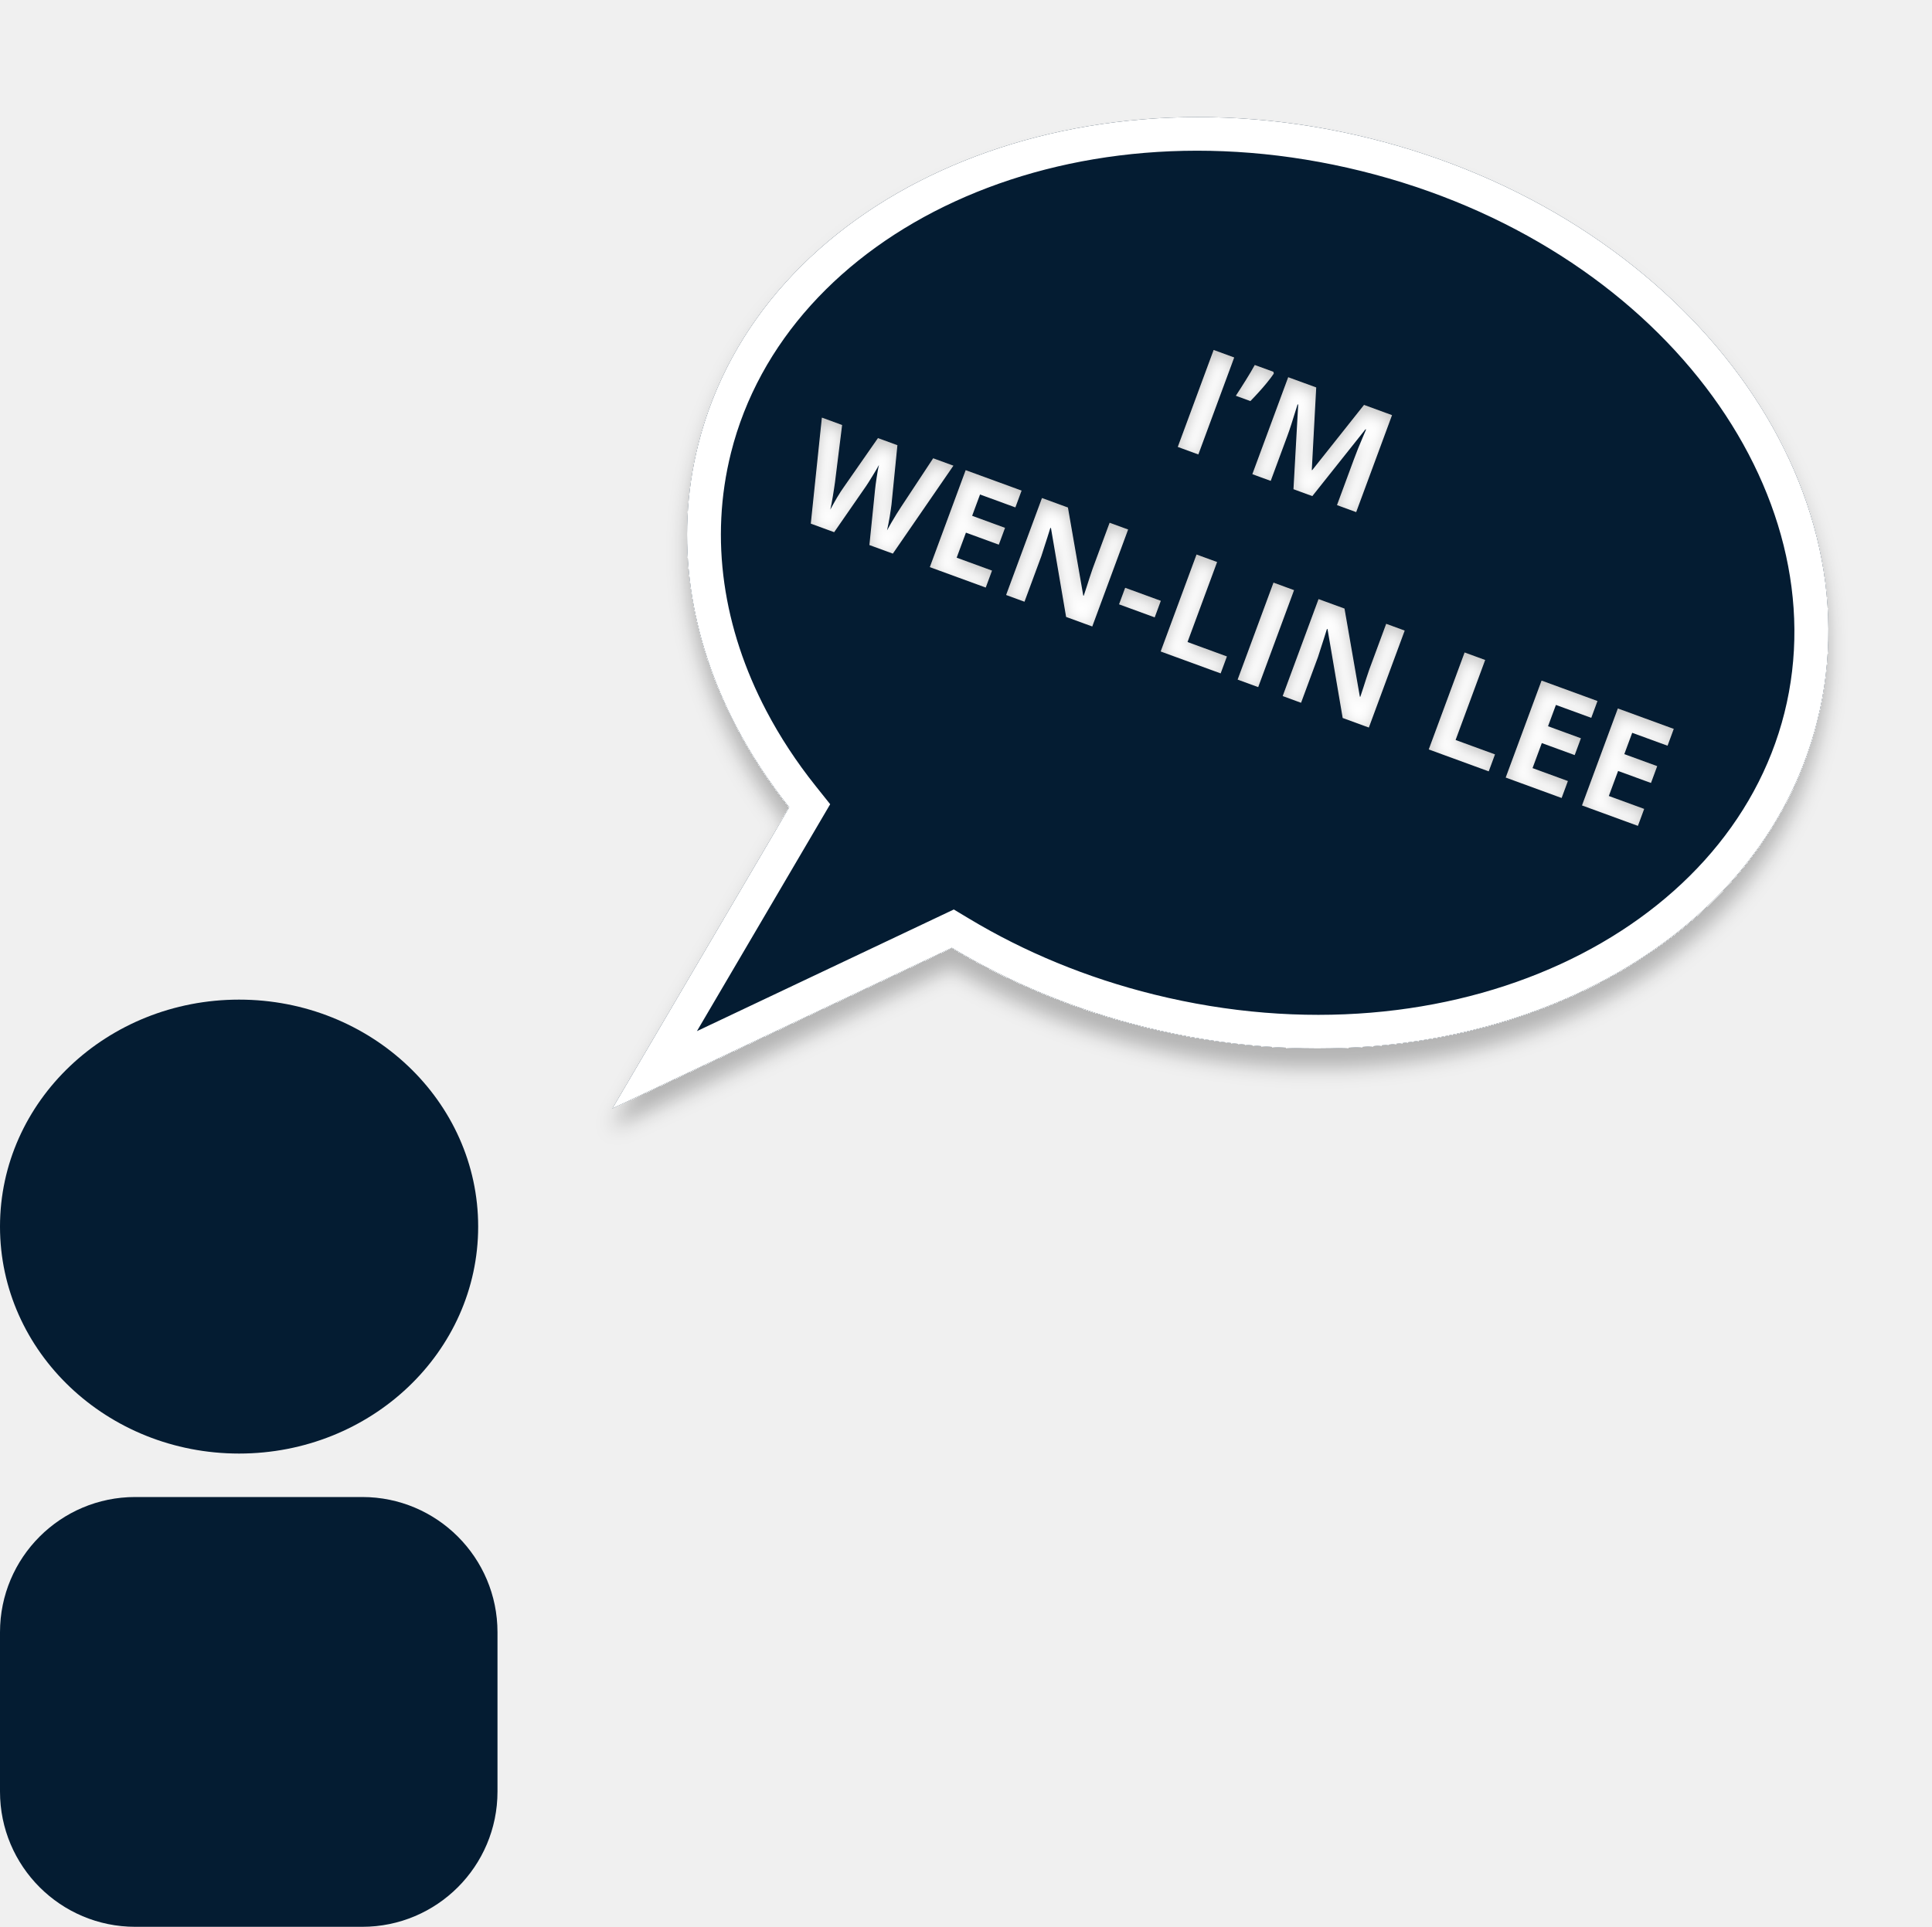
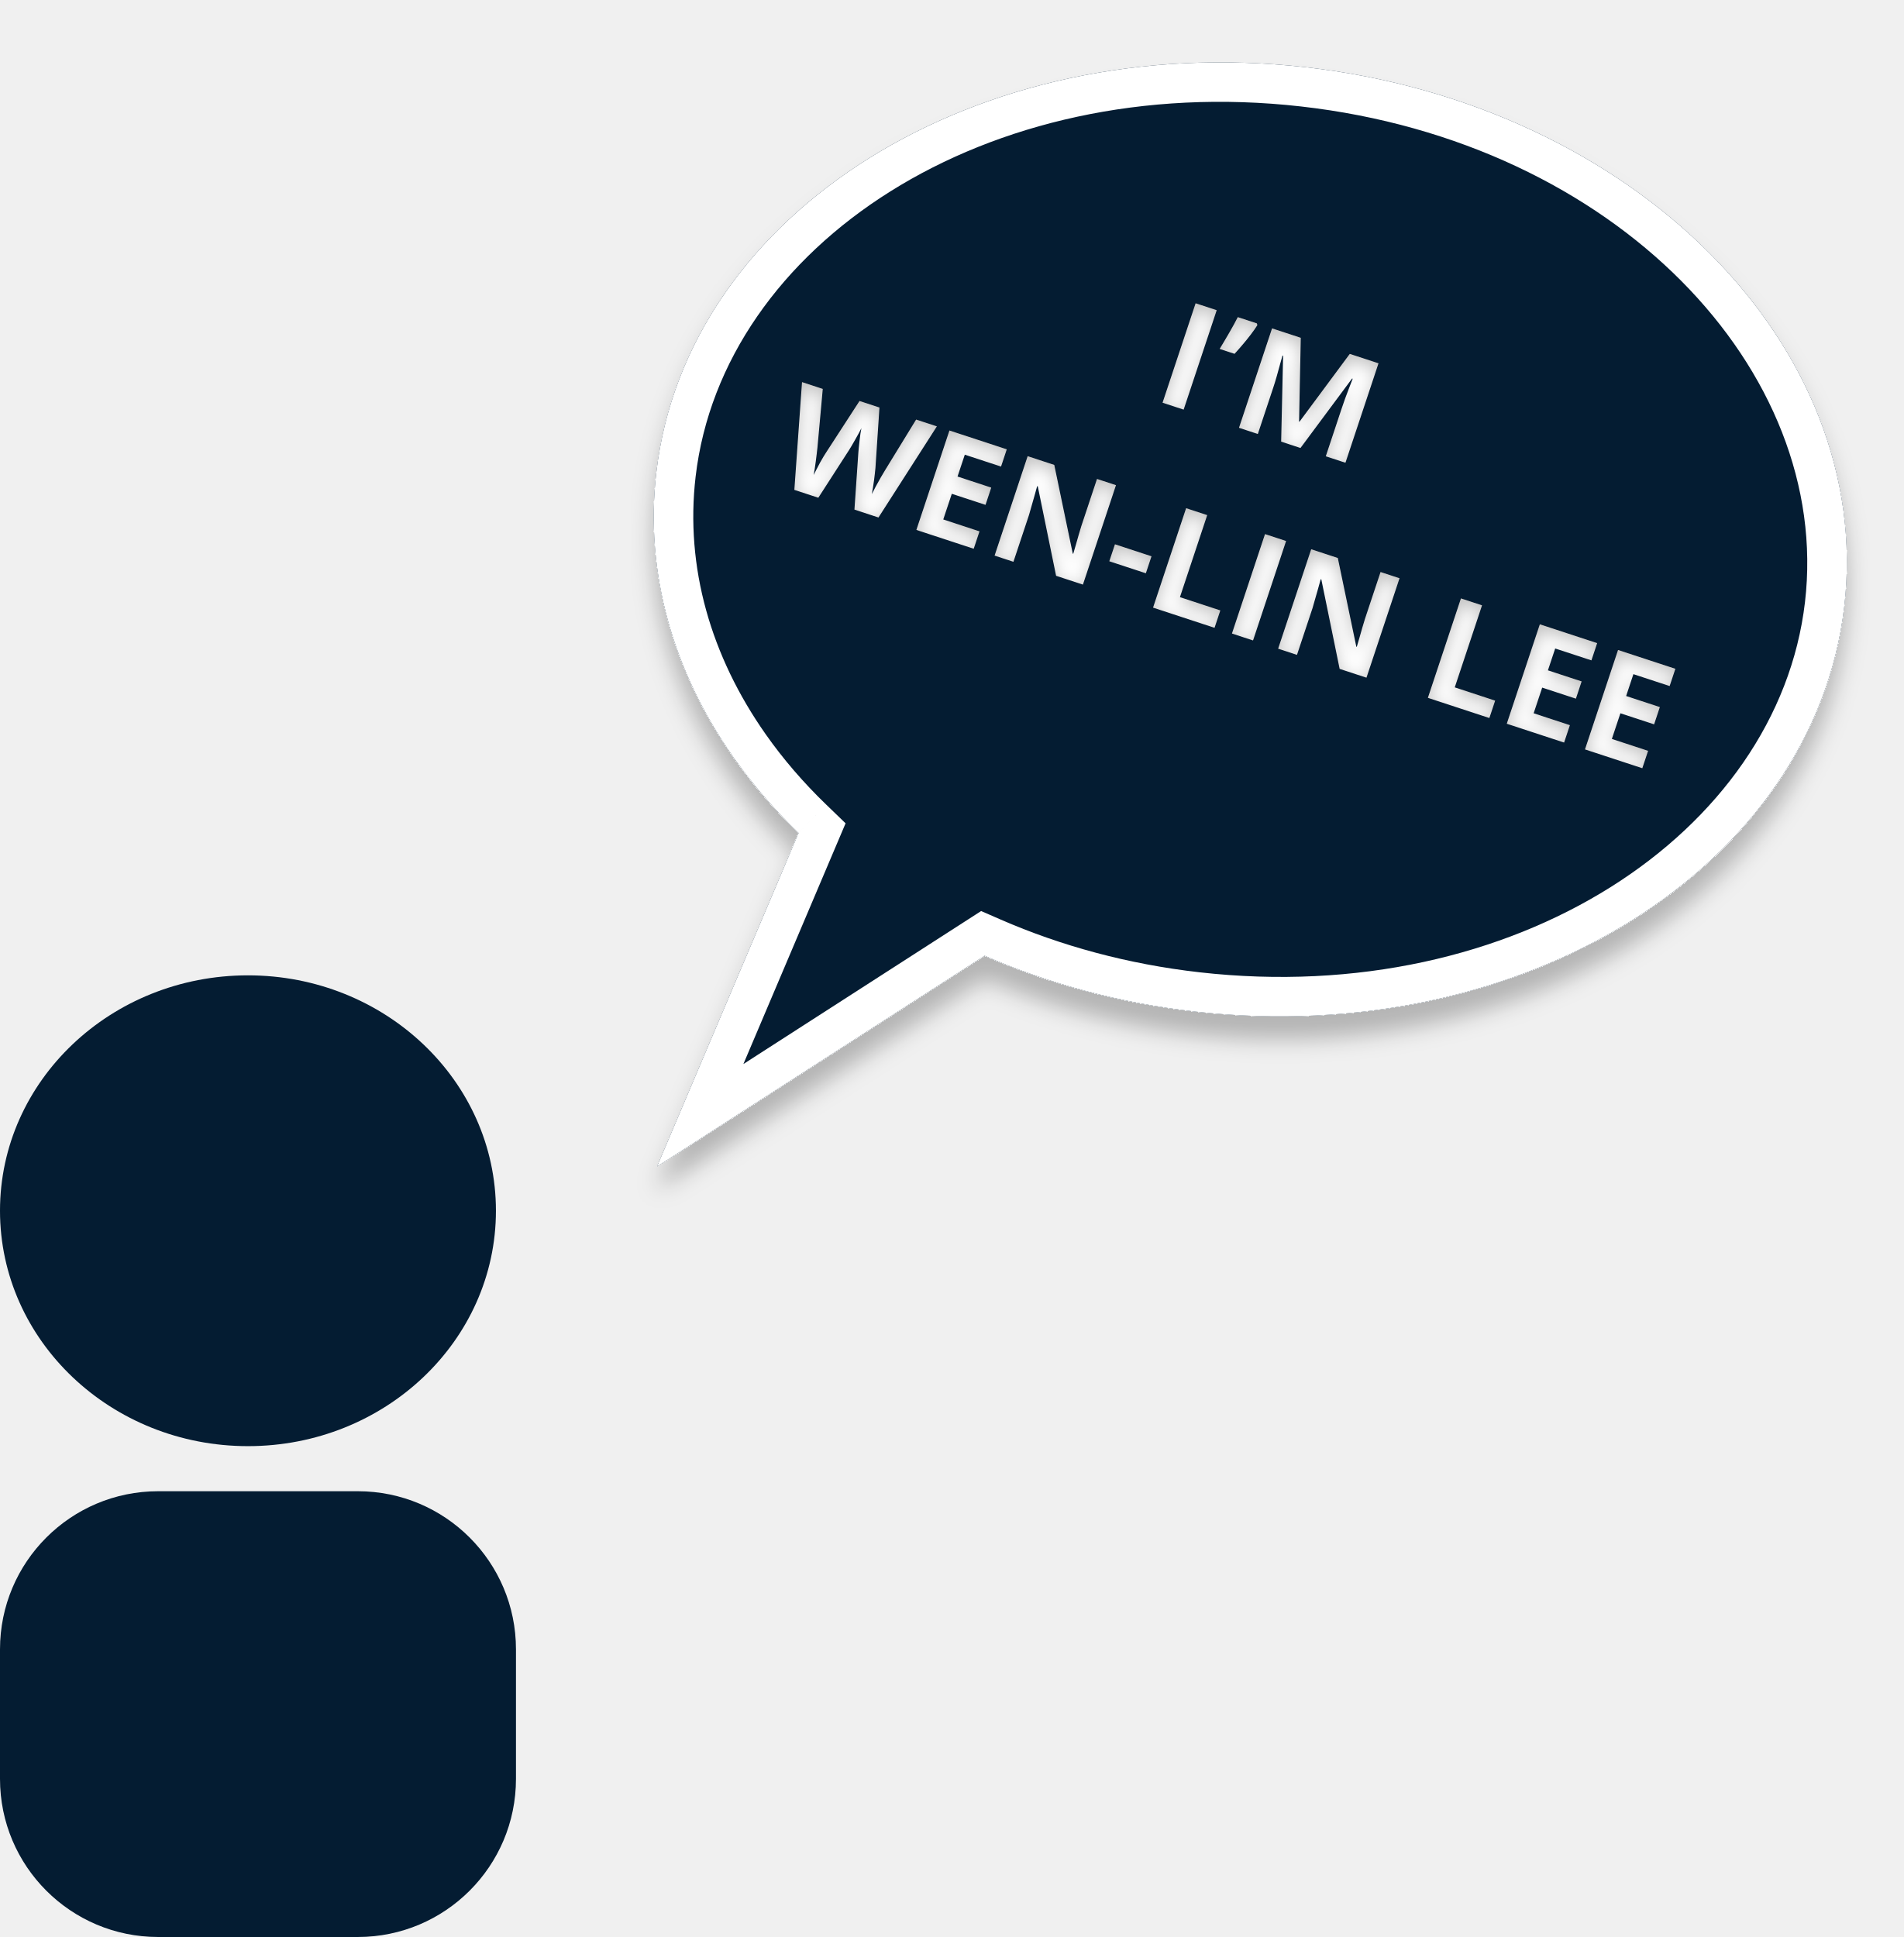
- <svg xmlns="http://www.w3.org/2000/svg" width="400" height="399" viewBox="0 0 400 399" fill="none">
-   <path d="M0 338C0 322.537 12.536 310 28 310H75C90.464 310 103 322.537 103 338V371C103 386.464 90.464 399 75 399H28C12.536 399 0 386.464 0 371V338Z" fill="#041C32" />
+ <svg xmlns="http://www.w3.org/2000/svg" width="337" height="343" viewBox="0 0 337 343" fill="none">
+   <path d="M0 292.064C0 276.6 12.536 264.064 28 264.064H63.352C78.816 264.064 91.352 276.6 91.352 292.064V314.999C91.352 330.463 78.816 342.999 63.352 342.999H28C12.536 342.999 0 330.463 0 314.999V292.064Z" fill="#041C32" />
  <g filter="url(#filter0_d_33_23)">
    <mask id="path-2-inside-1_33_23" fill="white">
-       <path fill-rule="evenodd" clip-rule="evenodd" d="M152.433 150.424C142.836 132.113 139.585 111.845 144.554 92.06C157.323 41.217 219.54 12.814 283.519 28.621C347.498 44.428 389.012 98.459 376.243 149.302C363.474 200.145 301.257 228.548 237.278 212.741C222.555 209.103 209.022 203.441 197.066 196.26L126.768 229.557L163.405 167.16C159.151 161.83 155.473 156.225 152.433 150.424Z" />
+       <path fill-rule="evenodd" clip-rule="evenodd" d="M129.819 134.041C119.281 119.037 114.099 101.584 116.202 83.614C121.607 37.435 173.071 5.327 231.15 11.899C289.23 18.47 331.931 61.232 326.526 107.411C321.121 153.589 269.657 185.697 211.578 179.126C198.213 177.613 185.662 174.185 174.324 169.239L116.314 206.577L141.386 147.503C137.034 143.302 133.157 138.794 129.819 134.041Z" />
    </mask>
-     <path fill-rule="evenodd" clip-rule="evenodd" d="M152.433 150.424C142.836 132.113 139.585 111.845 144.554 92.06C157.323 41.217 219.54 12.814 283.519 28.621C347.498 44.428 389.012 98.459 376.243 149.302C363.474 200.145 301.257 228.548 237.278 212.741C222.555 209.103 209.022 203.441 197.066 196.26L126.768 229.557L163.405 167.16C159.151 161.83 155.473 156.225 152.433 150.424Z" fill="#041C32" />
-     <path d="M152.433 150.424L146.222 153.682L146.222 153.682L152.433 150.424ZM197.066 196.26L194.08 189.944L197.479 188.334L200.693 190.264L197.066 196.26ZM126.768 229.557L129.754 235.873L109.246 245.587L120.726 226.036L126.768 229.557ZM163.405 167.16L168.891 162.791L171.88 166.537L169.447 170.681L163.405 167.16ZM151.35 93.739C146.852 111.648 149.734 130.166 158.643 147.165L146.222 153.682C135.938 134.06 132.318 112.042 137.758 90.381L151.35 93.739ZM281.814 35.41C220.055 20.152 162.834 48.012 151.35 93.739L137.758 90.381C151.813 34.421 219.025 5.476 285.224 21.832L281.814 35.41ZM369.447 147.623C380.931 101.896 343.573 50.669 281.814 35.41L285.224 21.832C351.424 38.188 397.093 95.022 383.039 150.981L369.447 147.623ZM238.983 205.951C300.742 221.21 357.963 193.35 369.447 147.623L383.039 150.981C368.984 206.941 301.772 235.885 235.573 219.53L238.983 205.951ZM200.693 190.264C212.046 197.084 224.931 202.48 238.983 205.951L235.573 219.53C220.179 215.726 205.997 209.799 193.438 202.256L200.693 190.264ZM123.782 223.24L194.08 189.944L200.052 202.577L129.754 235.873L123.782 223.24ZM169.447 170.681L132.809 233.078L120.726 226.036L157.364 163.639L169.447 170.681ZM158.643 147.165C161.468 152.556 164.9 157.79 168.891 162.791L157.92 171.529C153.402 165.869 149.478 159.894 146.222 153.682L158.643 147.165Z" fill="white" mask="url(#path-2-inside-1_33_23)" />
+     <path fill-rule="evenodd" clip-rule="evenodd" d="M129.819 134.041C119.281 119.037 114.099 101.584 116.202 83.614C121.607 37.435 173.071 5.327 231.15 11.899C289.23 18.47 331.931 61.232 326.526 107.411C321.121 153.589 269.657 185.697 211.578 179.126C198.213 177.613 185.662 174.185 174.324 169.239L116.314 206.577L141.386 147.503C137.034 143.302 133.157 138.794 129.819 134.041Z" fill="#041C32" />
+     <path d="M129.819 134.041L124.081 138.074L124.081 138.074L129.819 134.041ZM174.324 169.239L170.547 163.361L173.71 161.325L177.146 162.825L174.324 169.239ZM116.314 206.577L120.091 212.455L101.01 224.736L109.868 203.866L116.314 206.577ZM141.386 147.503L146.261 142.461L149.71 145.79L147.832 150.214L141.386 147.503ZM123.158 84.4C121.279 100.45 125.869 116.215 135.556 130.007L124.081 138.074C112.692 121.858 106.919 102.718 109.247 82.827L123.158 84.4ZM230.337 18.851C174.53 12.537 127.949 43.462 123.158 84.4L109.247 82.827C115.265 31.409 171.612 -1.882 231.964 4.946L230.337 18.851ZM319.57 106.624C324.362 65.685 286.143 25.165 230.337 18.851L231.964 4.946C292.316 11.774 339.5 56.78 333.482 108.198L319.57 106.624ZM212.392 172.173C268.199 178.487 314.779 147.563 319.57 106.624L333.482 108.198C327.464 159.616 271.116 192.907 210.764 186.078L212.392 172.173ZM177.146 162.825C187.84 167.489 199.713 170.739 212.392 172.173L210.764 186.078C196.712 184.488 183.484 180.88 171.502 175.653L177.146 162.825ZM112.537 200.699L170.547 163.361L178.101 175.117L120.091 212.455L112.537 200.699ZM147.832 150.214L122.759 209.288L109.868 203.866L134.941 144.792L147.832 150.214ZM135.556 130.007C138.628 134.382 142.213 138.554 146.261 142.461L136.511 152.544C131.855 148.05 127.686 143.207 124.081 138.074L135.556 130.007Z" fill="white" mask="url(#path-2-inside-1_33_23)" />
  </g>
-   <path d="M99 254C99 279.957 76.838 301 49.5 301C22.162 301 0 279.957 0 254C0 228.043 22.162 207 49.5 207C76.838 207 99 228.043 99 254Z" fill="#041C32" />
+   <path d="M87.804 214.396C87.804 237.418 68.148 256.081 43.902 256.081C19.656 256.081 0 237.418 0 214.396C0 191.375 19.656 172.712 43.902 172.712C68.148 172.712 87.804 191.375 87.804 214.396Z" fill="#041C32" />
  <g filter="url(#filter1_i_33_23)">
-     <path d="M243.842 92.55L251.269 72.463L255.534 74.022L248.108 94.109L243.842 92.55ZM263.651 76.989L263.732 77.361C263.32 77.969 262.84 78.605 262.293 79.268C261.759 79.925 261.195 80.577 260.602 81.224C260.018 81.873 259.443 82.484 258.878 83.057L255.864 81.956C256.196 81.454 256.538 80.923 256.89 80.366C257.251 79.812 257.603 79.254 257.945 78.693C258.297 78.135 258.629 77.591 258.94 77.06C259.25 76.529 259.532 76.034 259.785 75.576L263.651 76.989ZM267.796 101.305L268.779 83.775L268.655 83.73C268.535 84.112 268.352 84.69 268.108 85.464C267.876 86.232 267.621 87.048 267.343 87.914C267.065 88.779 266.798 89.555 266.544 90.242L263.09 99.585L259.279 98.192L266.706 78.105L272.512 80.227L271.593 97.327L271.676 97.358L282.404 83.842L288.21 85.964L280.784 106.051L276.807 104.598L280.322 95.09C280.556 94.458 280.834 93.734 281.158 92.916C281.49 92.102 281.812 91.33 282.123 90.602C282.437 89.864 282.673 89.311 282.83 88.942L282.706 88.897L271.703 102.733L267.796 101.305ZM197.4 96.427L184.856 114.644L179.999 112.869L181.176 101.321C181.195 101.1 181.235 100.766 181.296 100.32C181.357 99.875 181.426 99.391 181.505 98.868C181.587 98.337 181.666 97.841 181.743 97.38C181.832 96.913 181.91 96.547 181.977 96.28C181.855 96.527 181.673 96.85 181.431 97.251C181.199 97.654 180.942 98.08 180.662 98.529C180.391 98.981 180.131 99.401 179.884 99.789C179.636 100.176 179.445 100.47 179.308 100.67L172.707 110.204L167.864 108.434L170.158 86.471L174.355 88.005L172.874 99.909C172.826 100.266 172.762 100.69 172.685 101.181C172.616 101.676 172.535 102.192 172.44 102.73C172.358 103.261 172.268 103.774 172.168 104.268C172.082 104.756 171.994 105.176 171.905 105.528C172.08 105.197 172.289 104.816 172.531 104.385C172.777 103.944 173.03 103.501 173.288 103.055C173.56 102.603 173.817 102.188 174.061 101.809C174.305 101.43 174.512 101.126 174.68 100.897L181.77 90.715L185.802 92.188L184.572 104.512C184.545 104.783 184.495 105.144 184.421 105.595C184.361 106.041 184.286 106.524 184.199 107.043C184.111 107.562 184.017 108.068 183.918 108.562C183.831 109.05 183.744 109.47 183.655 109.823C183.889 109.388 184.181 108.866 184.531 108.256C184.894 107.64 185.26 107.03 185.629 106.427C186.007 105.827 186.328 105.325 186.591 104.922L193.204 94.894L197.4 96.427ZM204.09 121.674L192.505 117.44L199.931 97.353L211.516 101.586L210.226 105.076L202.906 102.401L201.276 106.811L208.086 109.301L206.796 112.79L199.986 110.301L198.071 115.481L205.39 118.156L204.09 121.674ZM226.144 129.734L220.724 127.753L217.591 109.359L217.467 109.314C217.27 109.959 217.067 110.607 216.858 111.259C216.648 111.91 216.439 112.561 216.229 113.212C216.023 113.854 215.815 114.501 215.606 115.152L212.111 124.605L208.3 123.212L215.726 103.125L221.106 105.091L224.28 123.329L224.376 123.364C224.588 122.735 224.794 122.108 224.993 121.484C225.193 120.86 225.392 120.237 225.591 119.613C225.8 118.993 226.008 118.372 226.217 117.752L229.732 108.244L233.571 109.647L226.144 129.734ZM231.683 125.145L232.952 121.711L240.341 124.411L239.071 127.846L231.683 125.145ZM240.302 134.908L247.728 114.821L251.993 116.38L245.867 132.95L254.026 135.932L252.725 139.449L240.302 134.908ZM256.234 140.731L263.66 120.644L267.925 122.203L260.499 142.29L256.234 140.731ZM283.407 150.662L277.986 148.681L274.853 130.287L274.73 130.242C274.533 130.887 274.329 131.536 274.12 132.187C273.91 132.838 273.701 133.489 273.491 134.14C273.285 134.783 273.077 135.429 272.868 136.08L269.373 145.533L265.562 144.14L272.988 124.053L278.368 126.019L281.542 144.257L281.639 144.292C281.85 143.663 282.056 143.036 282.256 142.412C282.455 141.789 282.654 141.165 282.854 140.541C283.062 139.921 283.271 139.3 283.479 138.68L286.994 129.172L290.833 130.575L283.407 150.662ZM295.803 155.193L303.229 135.106L307.494 136.664L301.368 153.234L309.527 156.216L308.227 159.733L295.803 155.193ZM323.32 165.25L311.735 161.016L319.161 140.928L330.746 145.162L329.456 148.652L322.136 145.977L320.506 150.387L327.316 152.877L326.026 156.366L319.215 153.877L317.3 159.057L324.62 161.732L323.32 165.25ZM339.114 171.022L327.53 166.788L334.956 146.701L346.54 150.935L345.25 154.425L337.931 151.75L336.3 156.16L343.111 158.649L341.82 162.139L335.01 159.65L333.095 164.83L340.414 167.505L339.114 171.022Z" fill="white" />
+     <path d="M205.825 71.312L211.68 53.699L215.419 54.927L209.564 72.539L205.825 71.312ZM222.535 57.263L222.616 57.584C222.277 58.122 221.879 58.687 221.425 59.277C220.98 59.861 220.511 60.442 220.016 61.019C219.529 61.599 219.049 62.145 218.575 62.657L215.933 61.79C216.206 61.345 216.487 60.876 216.776 60.383C217.073 59.892 217.361 59.399 217.642 58.904C217.931 58.41 218.202 57.929 218.456 57.461C218.71 56.992 218.94 56.555 219.146 56.15L222.535 57.263ZM226.824 78.206L227.172 62.994L227.064 62.959C226.97 63.293 226.829 63.799 226.639 64.476C226.461 65.148 226.263 65.863 226.047 66.62C225.831 67.378 225.623 68.058 225.422 68.66L222.699 76.852L219.358 75.755L225.213 58.142L230.303 59.813L229.999 74.652L230.071 74.676L238.976 62.661L244.066 64.332L238.211 81.945L234.725 80.8L237.496 72.464C237.68 71.91 237.901 71.274 238.157 70.556C238.421 69.841 238.678 69.164 238.926 68.524C239.177 67.876 239.366 67.39 239.491 67.066L239.383 67.03L230.25 79.331L226.824 78.206ZM165.876 75.499L155.534 91.638L151.276 90.24L151.964 80.204C151.974 80.011 151.999 79.721 152.039 79.334C152.079 78.946 152.125 78.524 152.178 78.07C152.234 77.607 152.288 77.175 152.341 76.774C152.405 76.367 152.462 76.047 152.513 75.815C152.414 76.032 152.266 76.317 152.068 76.671C151.878 77.027 151.668 77.403 151.438 77.8C151.216 78.199 151.004 78.57 150.801 78.913C150.597 79.257 150.44 79.517 150.327 79.694L144.883 88.141L140.637 86.747L141.994 67.657L145.673 68.865L144.732 79.219C144.7 79.53 144.658 79.899 144.605 80.327C144.56 80.757 144.504 81.207 144.438 81.675C144.382 82.138 144.318 82.584 144.246 83.015C144.185 83.44 144.121 83.807 144.055 84.115C144.196 83.823 144.366 83.486 144.564 83.106C144.764 82.718 144.97 82.326 145.181 81.932C145.403 81.533 145.615 81.166 145.815 80.831C146.016 80.496 146.186 80.227 146.325 80.023L152.174 71L155.708 72.16L154.997 82.87C154.981 83.106 154.948 83.42 154.898 83.813C154.858 84.201 154.808 84.621 154.746 85.073C154.685 85.525 154.619 85.966 154.547 86.397C154.486 86.822 154.422 87.189 154.355 87.497C154.545 87.114 154.783 86.653 155.069 86.114C155.366 85.57 155.665 85.032 155.968 84.498C156.278 83.968 156.541 83.524 156.758 83.168L162.197 74.291L165.876 75.499ZM172.396 97.174L162.24 93.84L168.095 76.227L178.252 79.562L177.234 82.622L170.817 80.515L169.532 84.382L175.502 86.342L174.485 89.402L168.515 87.442L167.005 91.984L173.422 94.09L172.396 97.174ZM191.731 103.523L186.979 101.962L183.737 86.12L183.629 86.084C183.477 86.649 183.319 87.216 183.156 87.786C182.994 88.356 182.831 88.927 182.668 89.497C182.508 90.059 182.347 90.625 182.184 91.195L179.428 99.483L176.087 98.386L181.942 80.773L186.659 82.322L189.932 98.028L190.017 98.056C190.182 97.504 190.343 96.956 190.497 96.41C190.652 95.864 190.807 95.318 190.962 94.772C191.124 94.228 191.287 93.685 191.45 93.141L194.221 84.805L197.587 85.91L191.731 103.523ZM196.397 99.389L197.398 96.377L203.875 98.504L202.874 101.515L196.397 99.389ZM204.143 107.598L209.998 89.985L213.738 91.213L208.908 105.741L216.06 108.09L215.035 111.174L204.143 107.598ZM218.111 112.183L223.966 94.571L227.705 95.798L221.85 113.411L218.111 112.183ZM241.933 120.005L237.18 118.444L233.939 102.602L233.83 102.566C233.678 103.131 233.521 103.698 233.358 104.268C233.195 104.838 233.032 105.409 232.869 105.979C232.709 106.541 232.548 107.107 232.385 107.677L229.63 115.965L226.289 114.868L232.144 97.256L236.86 98.804L240.134 114.51L240.218 114.538C240.384 113.987 240.544 113.438 240.699 112.892C240.853 112.346 241.008 111.8 241.163 111.254C241.326 110.71 241.489 110.167 241.651 109.624L244.423 101.287L247.788 102.392L241.933 120.005ZM252.801 123.573L258.656 105.96L262.395 107.188L257.565 121.716L264.718 124.065L263.692 127.149L252.801 123.573ZM276.924 131.493L266.768 128.159L272.623 110.546L282.78 113.88L281.762 116.94L275.345 114.834L274.06 118.701L280.03 120.661L279.013 123.721L273.043 121.761L271.533 126.302L277.95 128.409L276.924 131.493ZM290.771 136.039L280.615 132.705L286.47 115.092L296.627 118.427L295.609 121.487L289.192 119.38L287.907 123.247L293.877 125.207L292.86 128.267L286.89 126.307L285.38 130.849L291.797 132.955L290.771 136.039Z" fill="white" />
  </g>
  <defs>
-     <filter id="filter0_d_33_23" x="122.768" y="24.249" width="259.783" height="213.308" filterUnits="userSpaceOnUse" color-interpolation-filters="sRGB">
+     <filter id="filter0_d_33_23" x="111.741" y="11.046" width="219.247" height="203.532" filterUnits="userSpaceOnUse" color-interpolation-filters="sRGB">
      <feFlood flood-opacity="0" result="BackgroundImageFix" />
      <feColorMatrix in="SourceAlpha" type="matrix" values="0 0 0 0 0 0 0 0 0 0 0 0 0 0 0 0 0 0 127 0" result="hardAlpha" />
      <feOffset dy="4" />
      <feGaussianBlur stdDeviation="2" />
      <feComposite in2="hardAlpha" operator="out" />
      <feColorMatrix type="matrix" values="0 0 0 0 0 0 0 0 0 0 0 0 0 0 0 0 0 0 0.25 0" />
      <feBlend mode="normal" in2="BackgroundImageFix" result="effect1_dropShadow_33_23" />
      <feBlend mode="normal" in="SourceGraphic" in2="effect1_dropShadow_33_23" result="shape" />
    </filter>
-     <filter id="filter1_i_33_23" x="162.732" y="48.015" width="198.025" height="124.007" filterUnits="userSpaceOnUse" color-interpolation-filters="sRGB">
+     <filter id="filter1_i_33_23" x="136.138" y="34.445" width="171.53" height="102.595" filterUnits="userSpaceOnUse" color-interpolation-filters="sRGB">
      <feFlood flood-opacity="0" result="BackgroundImageFix" />
      <feBlend mode="normal" in="SourceGraphic" in2="BackgroundImageFix" result="shape" />
      <feColorMatrix in="SourceAlpha" type="matrix" values="0 0 0 0 0 0 0 0 0 0 0 0 0 0 0 0 0 0 127 0" result="hardAlpha" />
      <feOffset dy="1" />
      <feGaussianBlur stdDeviation="1.5" />
      <feComposite in2="hardAlpha" operator="arithmetic" k2="-1" k3="1" />
      <feColorMatrix type="matrix" values="0 0 0 0 0 0 0 0 0 0 0 0 0 0 0 0 0 0 0.25 0" />
      <feBlend mode="normal" in2="shape" result="effect1_innerShadow_33_23" />
    </filter>
  </defs>
</svg>
